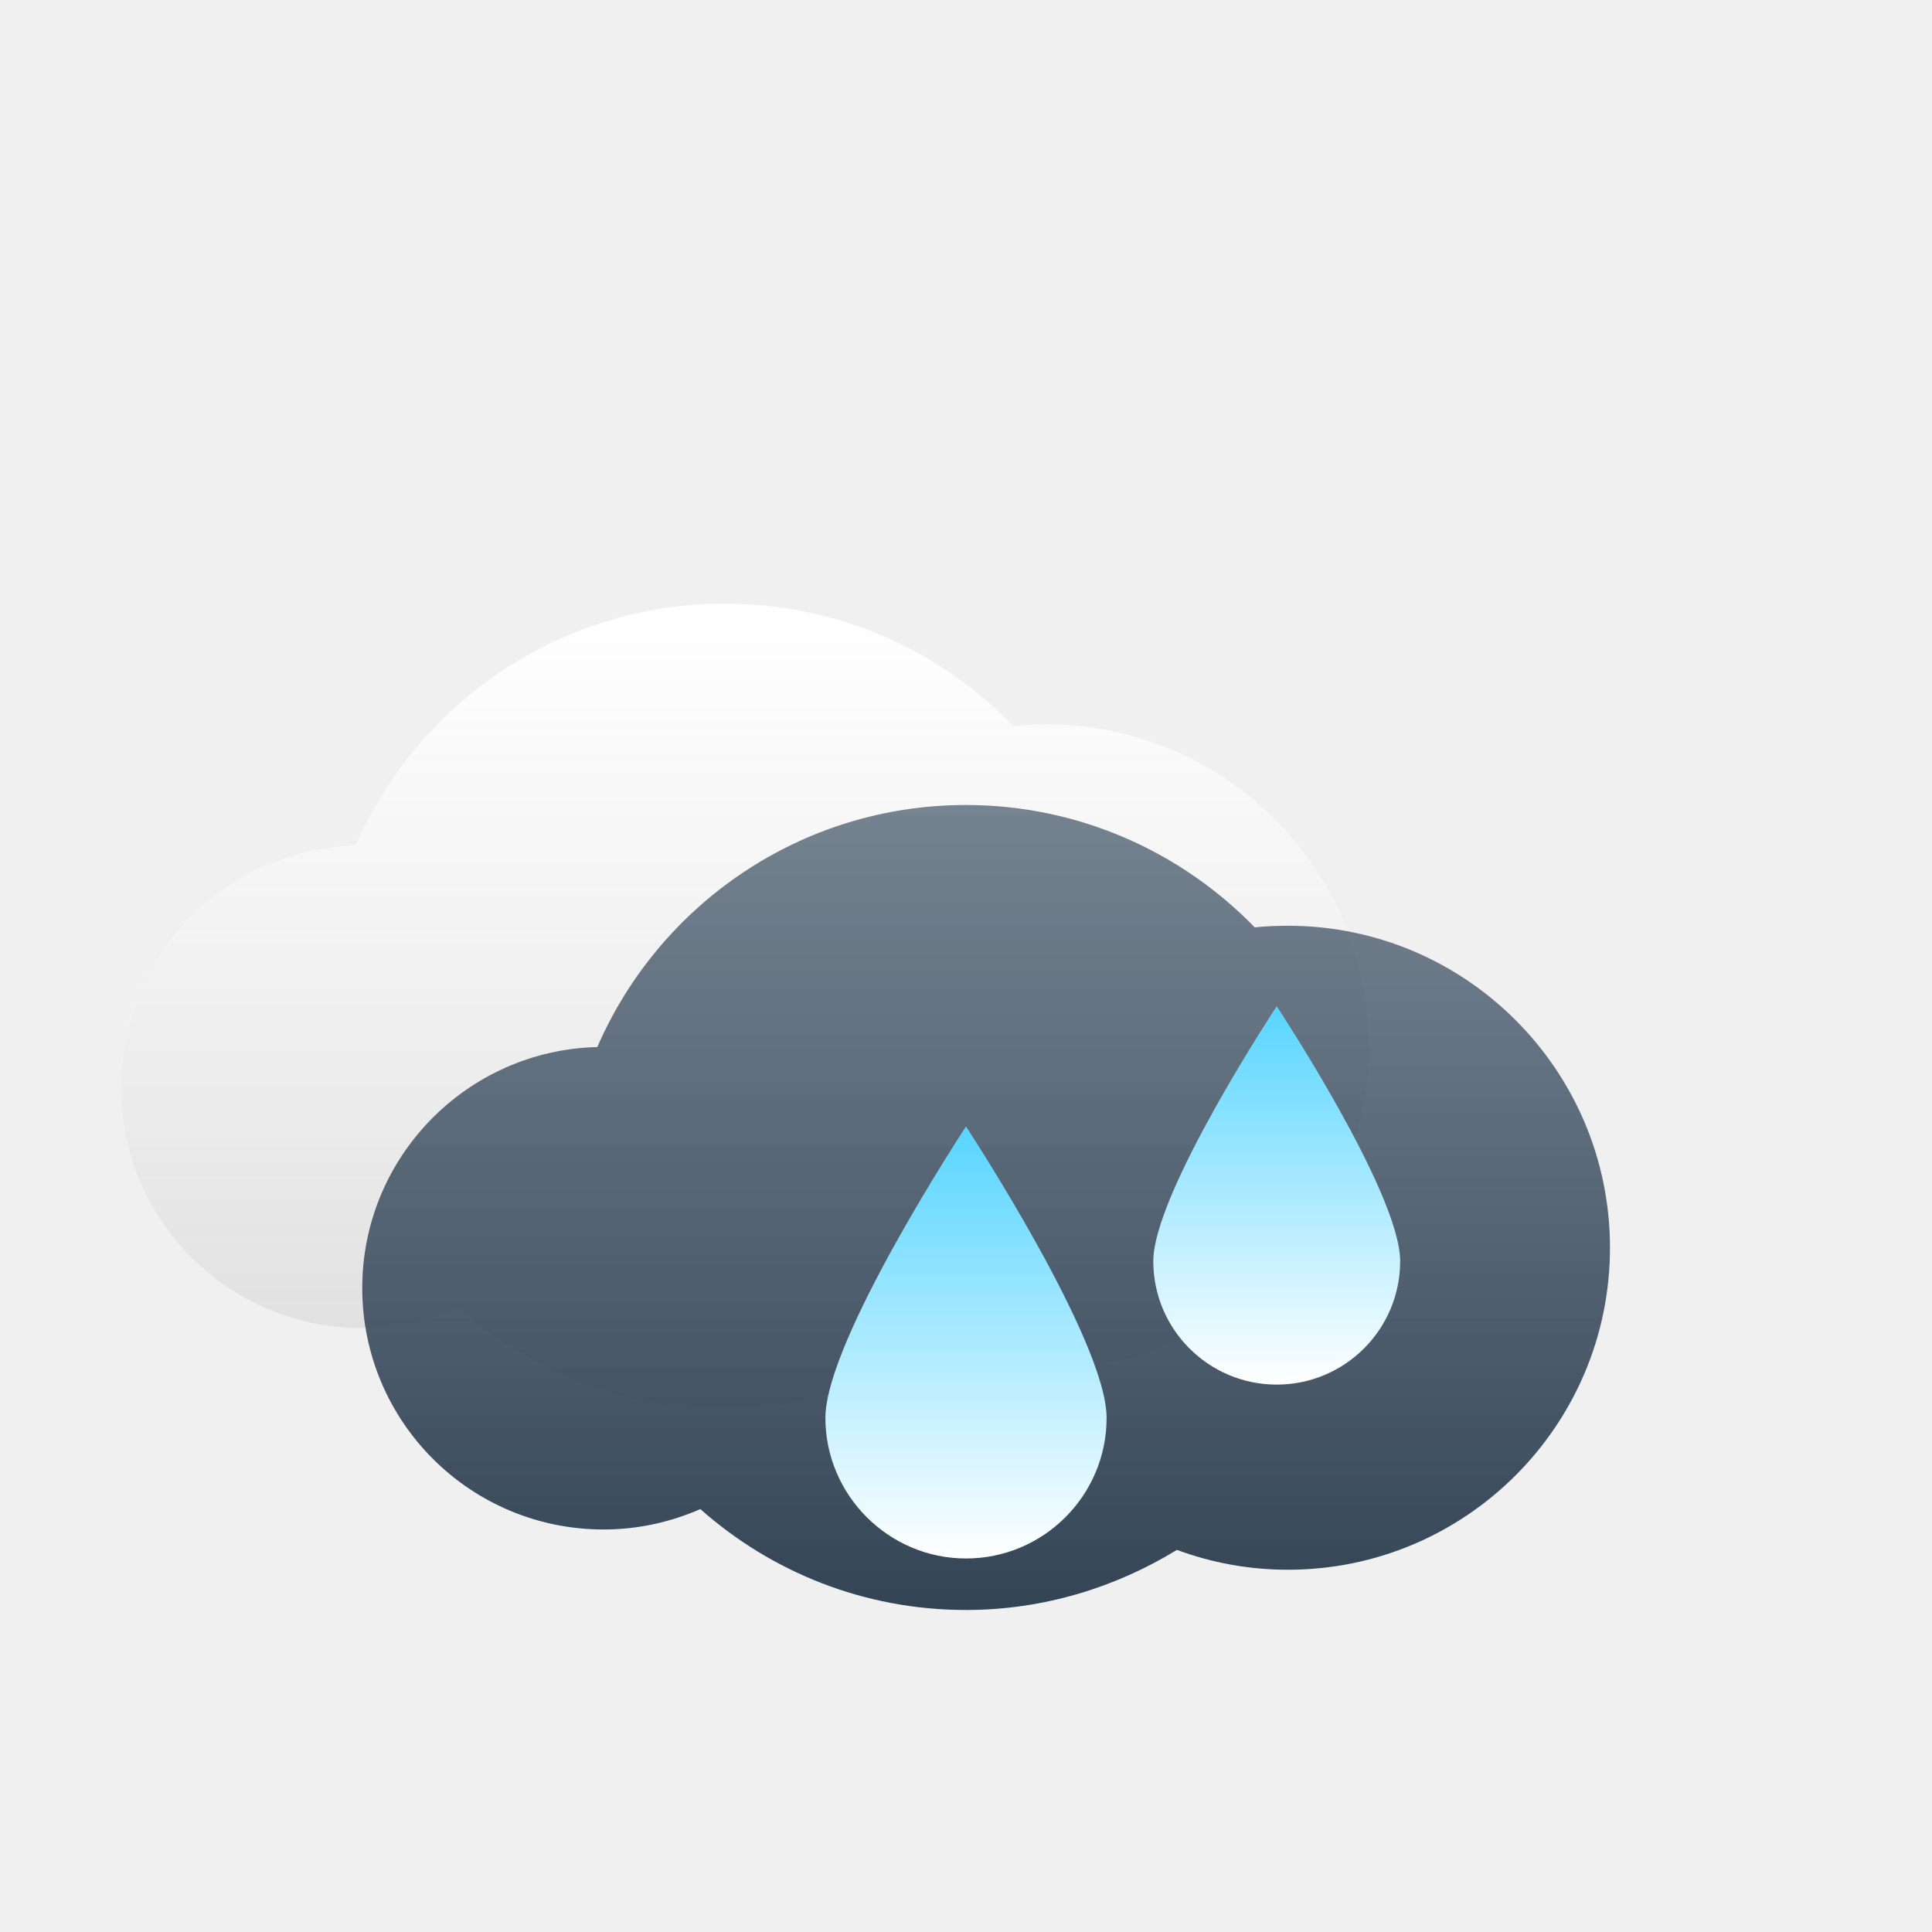
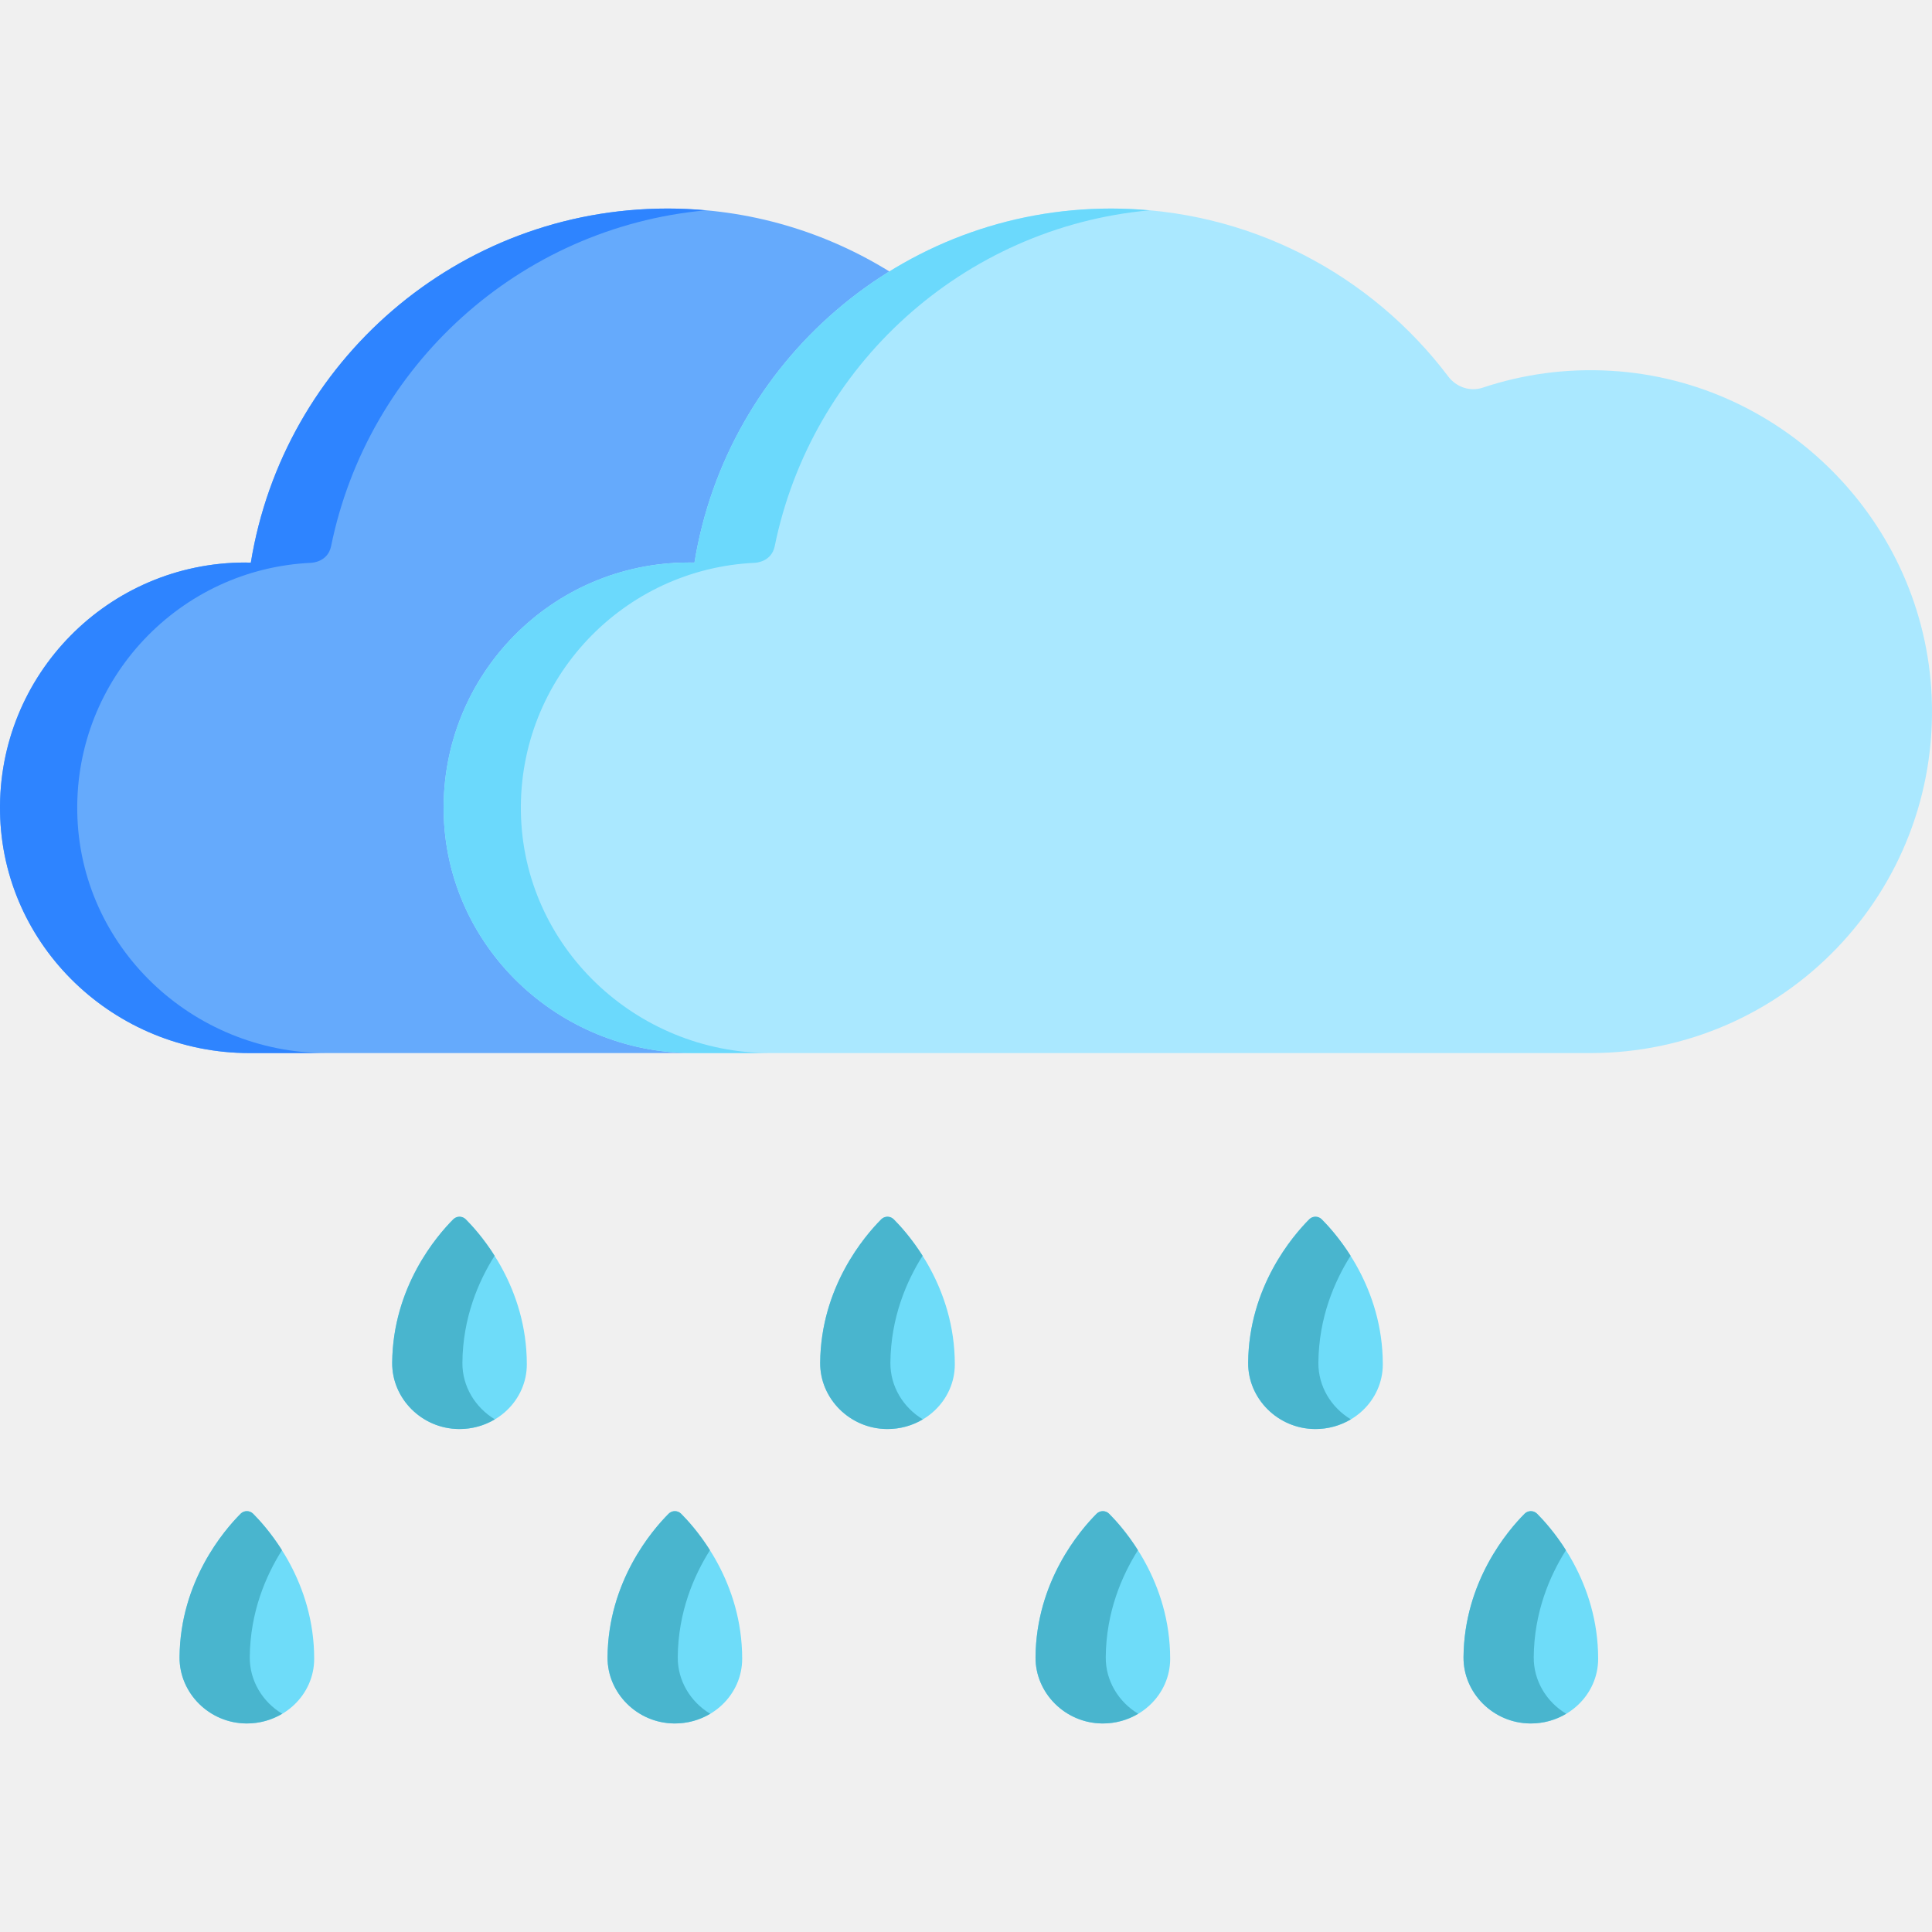
- <svg xmlns="http://www.w3.org/2000/svg" version="1.1" id="picto" x="0px" y="0px" width="50px" height="50px" viewBox="0 0 360 360" enable-background="new 0 0 360 360" xml:space="preserve">
-   <g id="picto">
-     <g>
-       <g>
-         <g id="_x31_6_28_">
-           <g id="_x31_6_30_">
-             <path fill="#FFFFFF" d="M195,135c-2.1,0-4.2,0.1-6.2,0.3c-13.6-14.1-32.7-22.8-53.8-22.8c-30.8,0-57.2,18.6-68.7,45.1       c-24.3,0.7-43.8,20.5-43.8,44.9c0,24.9,20.1,45,45,45c6.4,0,12.5-1.4,18-3.8c13.2,11.6,30.5,18.8,49.5,18.8       c14.4,0,27.9-4.2,39.3-11.2c6.5,2.4,13.4,3.7,20.7,3.7c33.1,0,60-26.9,60-60S228.1,135,195,135z" />
-             <path fill="#FFFFFF" d="M240,172.5c-2.1,0-4.2,0.1-6.2,0.3C220.2,158.8,201.1,150,180,150c-30.8,0-57.2,18.6-68.7,45.1       C87,195.7,67.5,215.6,67.5,240c0,24.9,20.1,45,45,45c6.4,0,12.5-1.4,18-3.8C143.7,292.9,161,300,180,300       c14.4,0,27.9-4.2,39.3-11.2c6.5,2.4,13.4,3.7,20.7,3.7c33.1,0,60-26.9,60-60S273.1,172.5,240,172.5z" />
-             <path fill="#FFFFFF" d="M206.2,264.2c0,14.5-11.8,26.2-26.2,26.2s-26.2-11.8-26.2-26.2c0-14.5,26.2-54.3,26.2-54.3       S206.2,249.8,206.2,264.2z" />
-             <path fill="#FFFFFF" d="M260.9,235c0,12.7-10.3,23-23,23s-23-10.3-23-23s23-47.5,23-47.5S260.9,222.3,260.9,235z" />
-           </g>
-           <g id="_x31_6_29_">
-             <linearGradient id="SVGID_1_" gradientUnits="userSpaceOnUse" x1="138.75" y1="262.5" x2="138.75" y2="112.5">
-               <stop offset="0" style="stop-color:#DDDDDD" />
-               <stop offset="1" style="stop-color:#FFFFFF;stop-opacity:0.8" />
-             </linearGradient>
-             <path fill="url(#SVGID_1_)" d="M195,135c-2.1,0-4.2,0.1-6.2,0.3c-13.6-14.1-32.7-22.8-53.8-22.8c-30.8,0-57.2,18.6-68.7,45.1       c-24.3,0.7-43.8,20.5-43.8,44.9c0,24.9,20.1,45,45,45c6.4,0,12.5-1.4,18-3.8c13.2,11.6,30.5,18.8,49.5,18.8       c14.4,0,27.9-4.2,39.3-11.2c6.5,2.4,13.4,3.7,20.7,3.7c33.1,0,60-26.9,60-60S228.1,135,195,135z" />
-             <linearGradient id="SVGID_2_" gradientUnits="userSpaceOnUse" x1="183.75" y1="300" x2="183.75" y2="150">
-               <stop offset="0" style="stop-color:#334455" />
-               <stop offset="1" style="stop-color:#556677;stop-opacity:0.8" />
-             </linearGradient>
-             <path fill="url(#SVGID_2_)" d="M240,172.5c-2.1,0-4.2,0.1-6.2,0.3C220.2,158.8,201.1,150,180,150c-30.8,0-57.2,18.6-68.7,45.1       C87,195.7,67.5,215.6,67.5,240c0,24.9,20.1,45,45,45c6.4,0,12.5-1.4,18-3.8C143.7,292.9,161,300,180,300       c14.4,0,27.9-4.2,39.3-11.2c6.5,2.4,13.4,3.7,20.7,3.7c33.1,0,60-26.9,60-60S273.1,172.5,240,172.5z" />
-             <linearGradient id="SVGID_3_" gradientUnits="userSpaceOnUse" x1="180" y1="290.5" x2="180" y2="210">
-               <stop offset="0" style="stop-color:#FFFFFF" />
-               <stop offset="1" style="stop-color:#58D5FF" />
-             </linearGradient>
-             <path fill="url(#SVGID_3_)" d="M206.2,264.2c0,14.5-11.8,26.2-26.2,26.2s-26.2-11.8-26.2-26.2c0-14.5,26.2-54.3,26.2-54.3       S206.2,249.8,206.2,264.2z" />
-             <linearGradient id="SVGID_4_" gradientUnits="userSpaceOnUse" x1="237.968" y1="257.938" x2="237.968" y2="187.5">
-               <stop offset="0" style="stop-color:#FFFFFF" />
-               <stop offset="1" style="stop-color:#58D5FF" />
-             </linearGradient>
-             <path fill="url(#SVGID_4_)" d="M260.9,235c0,12.7-10.3,23-23,23s-23-10.3-23-23s23-47.5,23-47.5S260.9,222.3,260.9,235z" />
-           </g>
-         </g>
-       </g>
-     </g>
-   </g>
+ <svg xmlns="http://www.w3.org/2000/svg" version="1.1" id="Capa_1" x="0px" y="0px" viewBox="0 0 512 512" style="enable-background:new 0 0 512 512;" xml:space="preserve">
+   <path style="fill:#65AAFC;" d="M118.607,215.185c-0.608-36.408,28.722-66.112,64.991-66.112c0.493,0,0.98,0.026,1.471,0.037  c5.257-32.388,24.424-60.094,51.158-76.836c-17.198-10.775-37.531-17.009-59.322-17.009c-55.652,0-101.796,40.632-110.434,93.845  c-0.491-0.011-0.977-0.037-1.471-0.037c-36.269,0-65.599,29.704-64.991,66.112c0.595,35.64,30.416,63.889,66.061,63.889h118.598  C149.022,279.074,119.202,250.825,118.607,215.185z" />
+   <path style="fill:#2E84FF;" d="M176.905,55.266c-55.652,0-101.795,40.632-110.434,93.845c-0.49-0.011-0.977-0.037-1.471-0.037  c-36.268,0-65.599,29.704-64.991,66.112c0.595,35.64,30.416,63.889,66.061,63.889h20.467c-35.645,0-65.466-28.249-66.061-63.889  c-0.592-35.432,27.176-64.505,62.095-66.038l-0.004-0.008c0,0,4.233-0.162,5.146-4.272c0.006-0.025,0.013-0.043,0.019-0.068  c9.7-47.792,49.836-84.532,99.307-89.063C183.699,55.436,180.323,55.266,176.905,55.266z" />
+   <path style="fill:#AAE8FF;" d="M426.966,98.268c-11.958-0.707-23.438,0.932-34.049,4.472c-3.342,1.115-6.988-0.155-9.112-2.965  c-20.427-27.035-52.839-44.509-89.335-44.509c-55.652,0-101.796,40.632-110.434,93.845c-0.491-0.011-0.977-0.037-1.471-0.037  c-36.269,0-65.599,29.704-64.991,66.112c0.595,35.64,30.416,63.889,66.061,63.889h237.881c51.297,0,92.624-42.686,90.398-94.475  C509.936,138.563,472.965,100.987,426.966,98.268z" />
+   <path style="fill:#6EDCF9;" d="M63.781,401.142c-4.381,4.387-16.035,17.933-16.198,38.027c-0.077,9.475,7.844,17.497,17.706,17.566  c9.914,0.069,17.973-7.631,17.973-17.14c0-20.33-11.79-34.037-16.201-38.454C66.167,400.245,64.675,400.247,63.781,401.142z" />
+   <path style="fill:#49B5CE;" d="M66.19,439.168c0.097-11.948,4.257-21.58,8.534-28.349c-2.917-4.615-5.888-7.901-7.664-9.679  c-0.894-0.895-2.386-0.894-3.279,0.001c-4.381,4.387-16.036,17.933-16.198,38.027c-0.077,9.475,7.844,17.497,17.706,17.566  c3.49,0.024,6.74-0.93,9.5-2.572C69.597,451.047,66.139,445.433,66.19,439.168z" />
+   <path style="fill:#6BD9FC;" d="M294.47,55.266c-55.652,0-101.795,40.632-110.434,93.845c-0.49-0.011-0.977-0.037-1.471-0.037  c-36.268,0-65.599,29.704-64.991,66.112c0.595,35.64,30.416,63.889,66.061,63.889h20.467c-35.645,0-65.466-28.249-66.061-63.889  c-0.592-35.432,27.176-64.505,62.095-66.038l-0.004-0.008c0,0,4.233-0.162,5.146-4.272c0.006-0.025,0.013-0.043,0.019-0.068  c9.7-47.792,49.836-84.532,99.307-89.063C301.264,55.436,297.888,55.266,294.47,55.266z" />
+   <path style="fill:#6EDCF9;" d="M177.203,401.142c-4.381,4.387-16.035,17.933-16.198,38.027c-0.077,9.475,7.844,17.497,17.706,17.566  c9.914,0.069,17.973-7.631,17.973-17.14c0-20.33-11.79-34.037-16.201-38.454C179.589,400.245,178.097,400.247,177.203,401.142z" />
+   <path style="fill:#49B5CE;" d="M179.612,439.168c0.097-11.948,4.257-21.58,8.534-28.349c-2.917-4.615-5.888-7.901-7.664-9.679  c-0.894-0.895-2.386-0.894-3.279,0.001c-4.381,4.387-16.036,17.933-16.198,38.027c-0.077,9.475,7.844,17.497,17.706,17.566  c3.49,0.024,6.74-0.93,9.5-2.572C183.019,451.047,179.561,445.433,179.612,439.168z" />
+   <path style="fill:#6EDCF9;" d="M290.625,401.142c-4.381,4.387-16.035,17.933-16.198,38.027c-0.077,9.475,7.844,17.497,17.706,17.566  c9.914,0.069,17.973-7.631,17.973-17.14c0-20.33-11.79-34.037-16.201-38.454C293.01,400.245,291.519,400.247,290.625,401.142z" />
+   <path style="fill:#49B5CE;" d="M293.034,439.168c0.097-11.948,4.257-21.58,8.534-28.349c-2.917-4.615-5.888-7.901-7.664-9.679  c-0.894-0.895-2.386-0.894-3.279,0.001c-4.381,4.387-16.036,17.933-16.198,38.027c-0.077,9.475,7.844,17.497,17.706,17.566  c3.49,0.024,6.74-0.93,9.5-2.572C296.441,451.047,292.983,445.433,293.034,439.168z" />
+   <path style="fill:#6EDCF9;" d="M404.047,401.142c-4.381,4.387-16.035,17.933-16.198,38.027c-0.077,9.475,7.844,17.497,17.706,17.566  c9.914,0.069,17.973-7.631,17.973-17.14c0-20.33-11.79-34.037-16.201-38.454C406.432,400.245,404.941,400.247,404.047,401.142z" />
+   <path style="fill:#49B5CE;" d="M406.455,439.168c0.097-11.948,4.257-21.58,8.534-28.349c-2.917-4.615-5.888-7.901-7.664-9.679  c-0.894-0.895-2.386-0.894-3.279,0.001c-4.381,4.387-16.036,17.933-16.198,38.027c-0.077,9.475,7.845,17.497,17.706,17.566  c3.49,0.024,6.74-0.93,9.5-2.572C409.862,451.047,406.405,445.433,406.455,439.168z" />
+   <path style="fill:#6EDCF9;" d="M120.132,323.117c-4.381,4.387-16.035,17.933-16.198,38.027c-0.077,9.475,7.844,17.497,17.706,17.566  c9.914,0.069,17.973-7.631,17.973-17.14c0-20.33-11.79-34.037-16.201-38.454C122.518,322.221,121.026,322.222,120.132,323.117z" />
+   <path style="fill:#49B5CE;" d="M122.541,361.143c0.097-11.948,4.257-21.58,8.534-28.349c-2.917-4.615-5.888-7.901-7.664-9.679  c-0.894-0.895-2.386-0.894-3.279,0.001c-4.381,4.387-16.036,17.933-16.198,38.027c-0.077,9.475,7.844,17.497,17.706,17.566  c3.49,0.024,6.74-0.93,9.5-2.572C125.948,373.022,122.49,367.408,122.541,361.143z" />
+   <path style="fill:#6EDCF9;" d="M233.554,323.117c-4.381,4.387-16.035,17.933-16.198,38.027c-0.077,9.475,7.844,17.497,17.706,17.566  c9.914,0.069,17.973-7.631,17.973-17.14c0-20.33-11.79-34.037-16.201-38.454C235.939,322.221,234.448,322.222,233.554,323.117z" />
+   <path style="fill:#49B5CE;" d="M235.963,361.143c0.097-11.948,4.257-21.58,8.534-28.349c-2.917-4.615-5.888-7.901-7.664-9.679  c-0.894-0.895-2.386-0.894-3.279,0.001c-4.381,4.387-16.036,17.933-16.198,38.027c-0.077,9.475,7.844,17.497,17.706,17.566  c3.49,0.024,6.74-0.93,9.5-2.572C239.37,373.022,235.912,367.408,235.963,361.143z" />
+   <path style="fill:#6EDCF9;" d="M346.976,323.117c-4.381,4.387-16.035,17.933-16.198,38.027c-0.077,9.475,7.844,17.497,17.706,17.566  c9.914,0.069,17.973-7.631,17.973-17.14c0-20.33-11.79-34.037-16.201-38.454C349.361,322.221,347.87,322.222,346.976,323.117z" />
+   <path style="fill:#49B5CE;" d="M349.384,361.143c0.097-11.948,4.257-21.58,8.534-28.349c-2.917-4.615-5.888-7.901-7.664-9.679  c-0.894-0.895-2.386-0.894-3.279,0.001c-4.381,4.387-16.036,17.933-16.198,38.027c-0.077,9.475,7.845,17.497,17.706,17.566  c3.49,0.024,6.74-0.93,9.5-2.572C352.791,373.022,349.334,367.408,349.384,361.143z" />
+   <g>
+ </g>
+   <g>
+ </g>
+   <g>
+ </g>
+   <g>
+ </g>
+   <g>
+ </g>
+   <g>
+ </g>
+   <g>
+ </g>
+   <g>
+ </g>
+   <g>
+ </g>
+   <g>
+ </g>
+   <g>
+ </g>
+   <g>
+ </g>
+   <g>
+ </g>
+   <g>
+ </g>
+   <g>
+ </g>
</svg>
